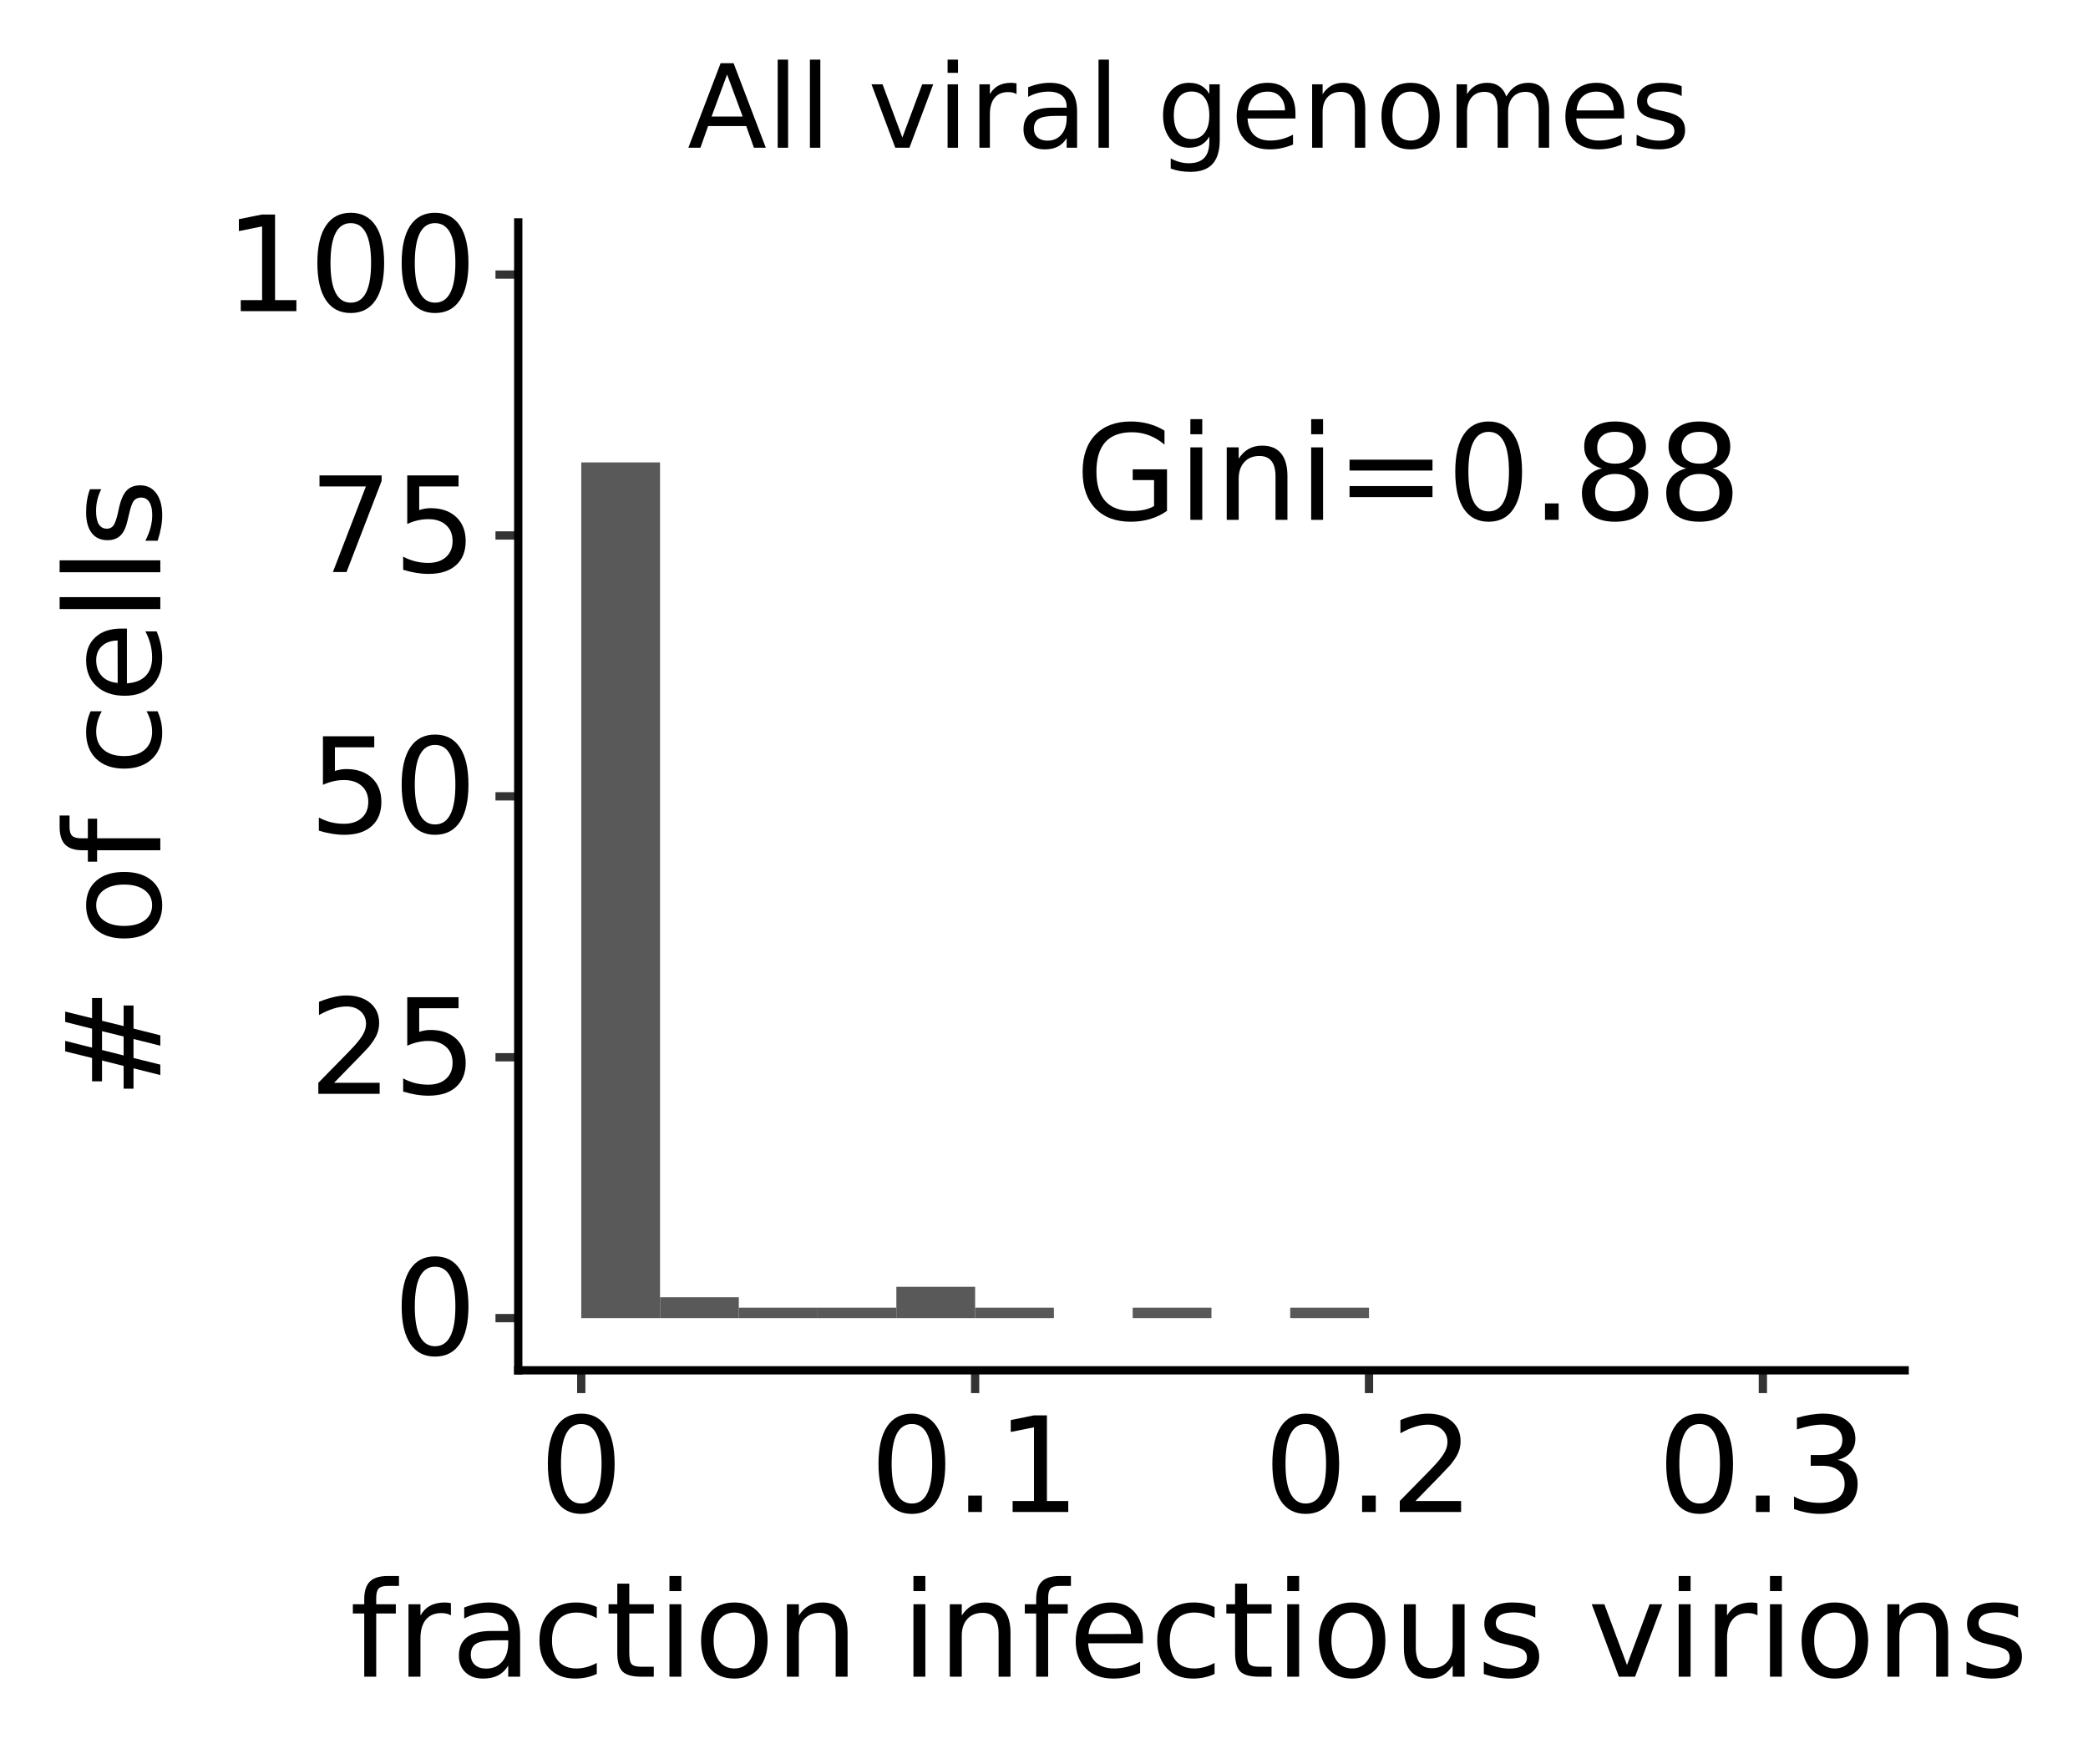
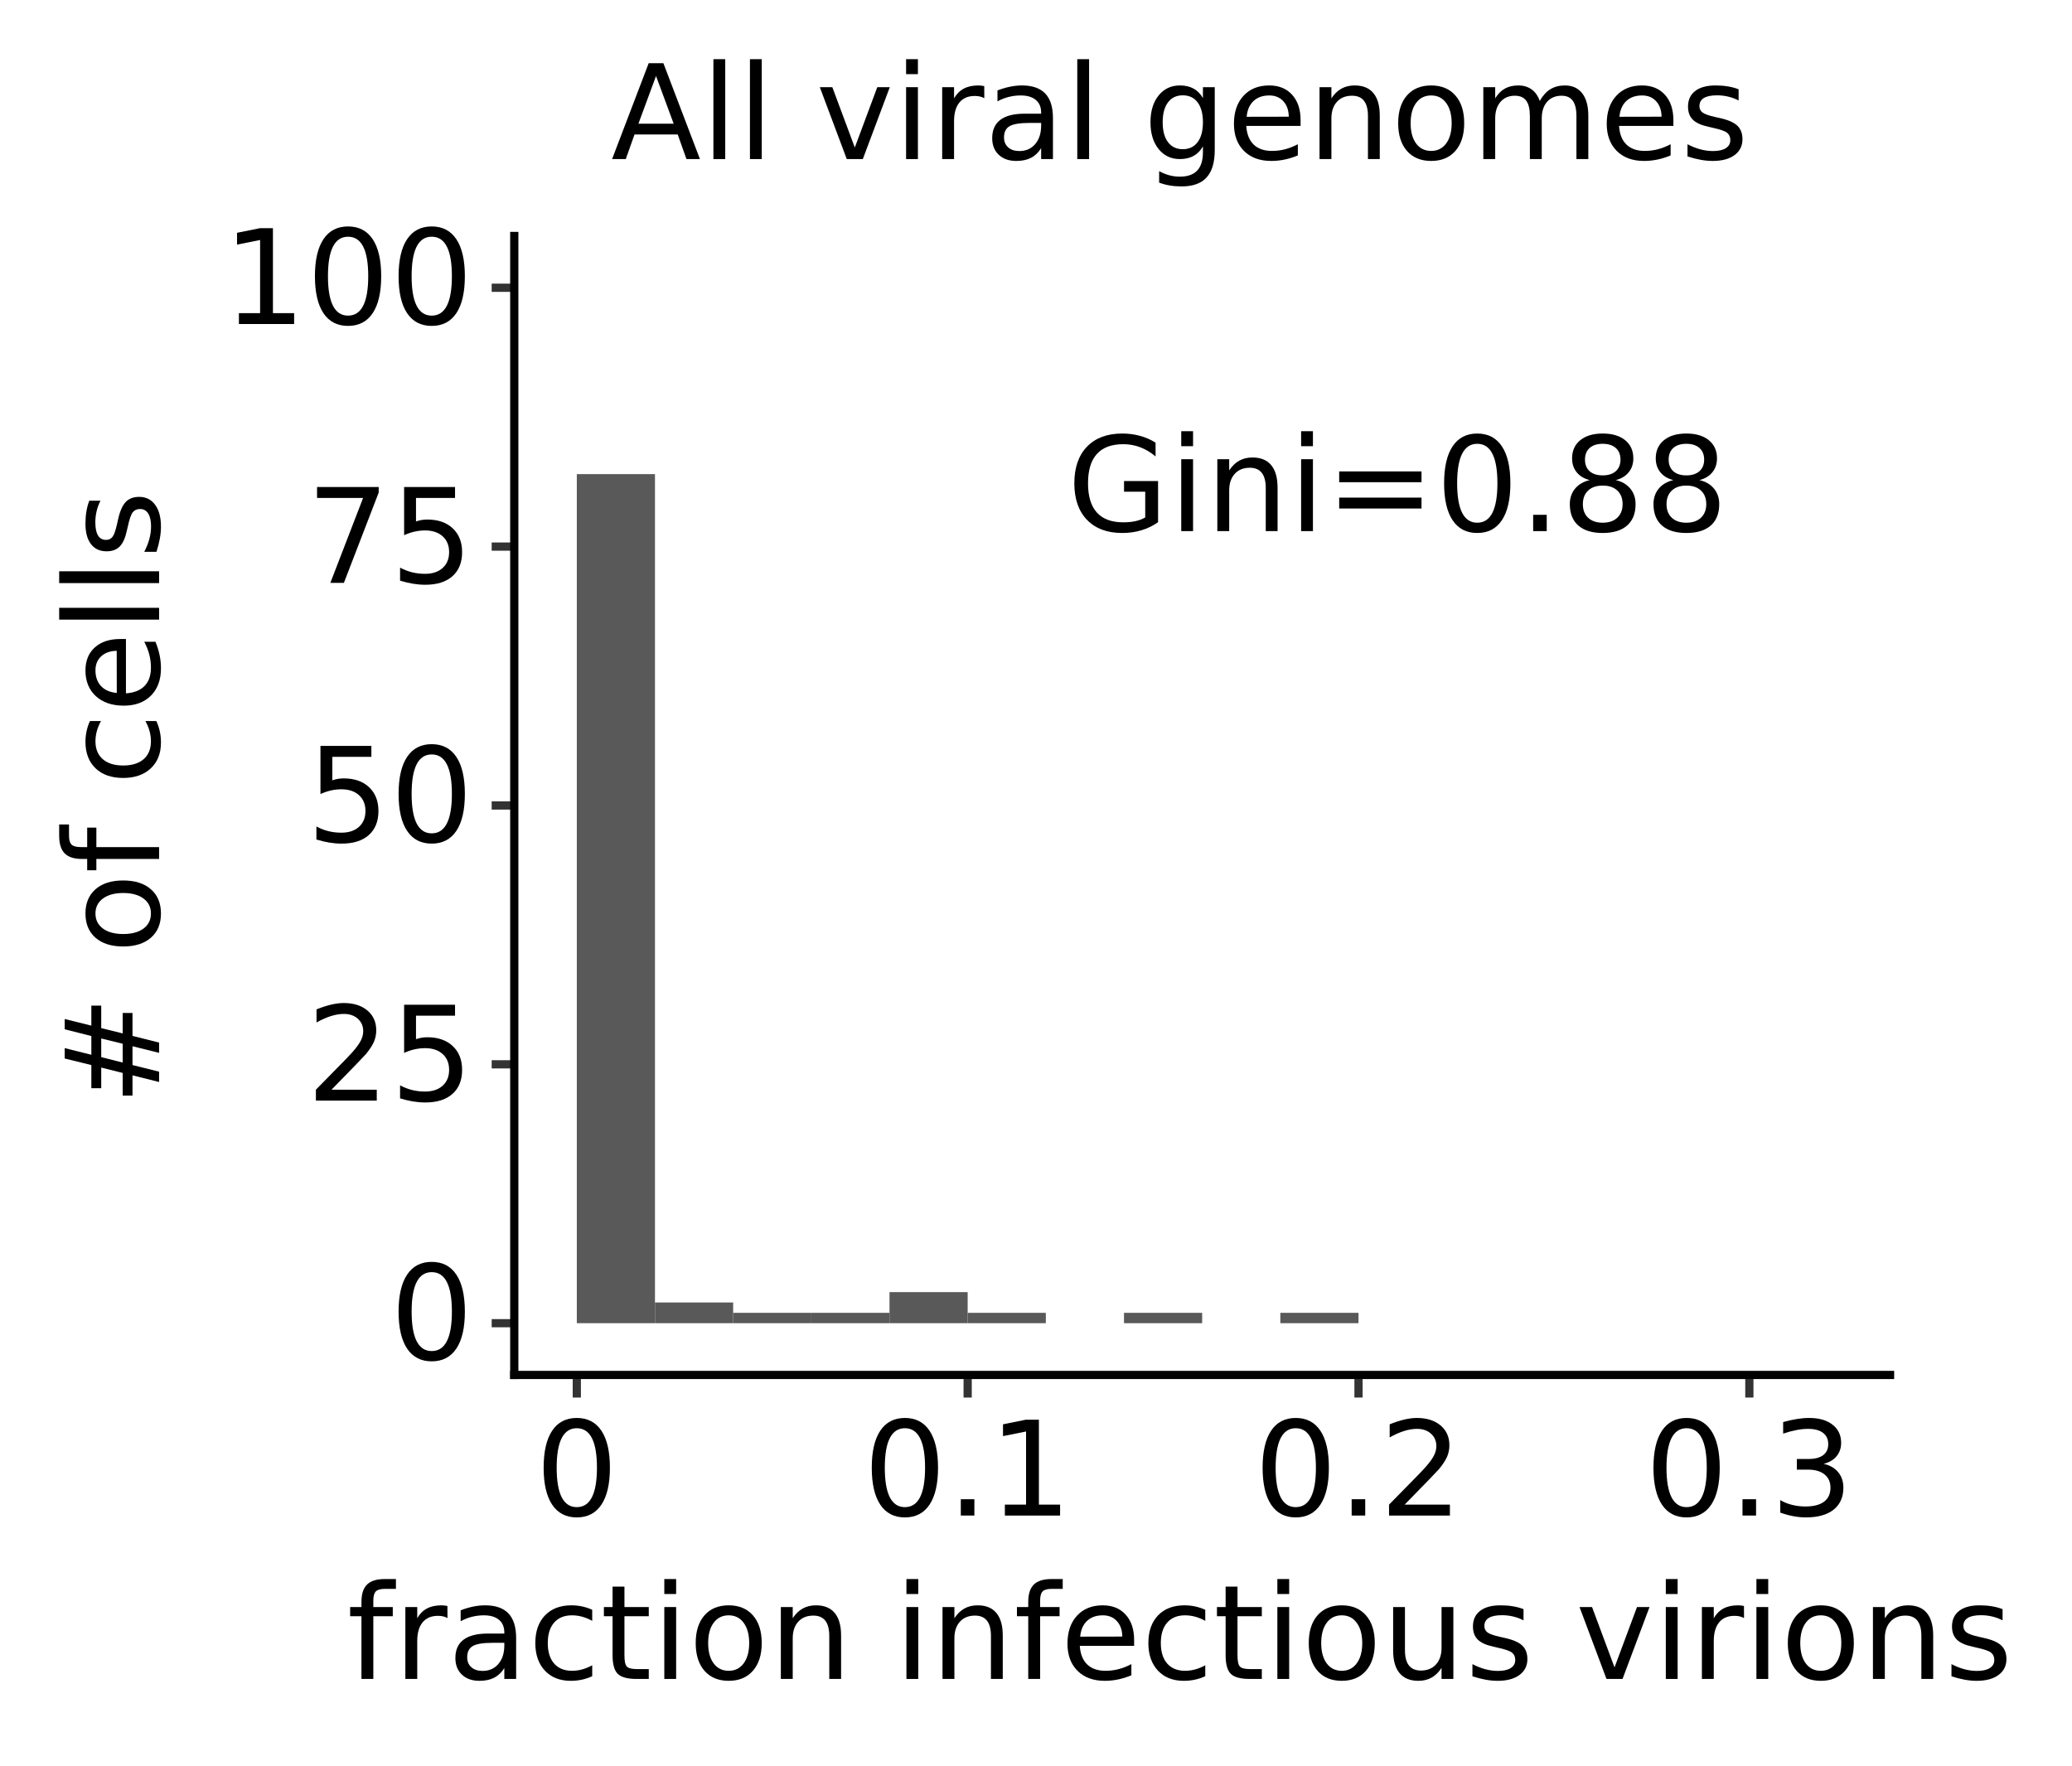
- <svg xmlns="http://www.w3.org/2000/svg" xmlns:xlink="http://www.w3.org/1999/xlink" width="252.113pt" height="212.971pt" viewBox="0 0 252.113 212.971" version="1.1">
+ <svg xmlns="http://www.w3.org/2000/svg" xmlns:xlink="http://www.w3.org/1999/xlink" width="252.113pt" height="214.836pt" viewBox="0 0 252.113 214.836" version="1.1">
  <defs>
    <style type="text/css">*{stroke-linejoin: round; stroke-linecap: butt}</style>
  </defs>
  <g id="figure_1">
    <g id="patch_1">
-       <path d="M 0 212.971  L 252.113 212.971  L 252.113 0  L 0 0  z " style="fill: #ffffff; stroke: #ffffff; stroke-linejoin: miter" />
+       <path d="M 0 214.836  L 252.113 214.836  L 252.113 0  L 0 0  z " style="fill: #ffffff; stroke: #ffffff; stroke-linejoin: miter" />
    </g>
    <g id="axes_1">
      <g id="patch_2">
-         <path d="M 62.575 165.451  L 229.975 165.451  L 229.975 26.851  L 62.575 26.851  z " style="fill: #ffffff" />
+         <path d="M 62.575 167.316  L 229.975 167.316  L 229.975 28.716  L 62.575 28.716  z " style="fill: #ffffff" />
      </g>
      <g id="matplotlib.axis_1">
        <g id="xtick_1">
          <g id="line2d_1">
-             <path d="M 70.184 165.451  " style="fill: none; stroke: #000000; stroke-width: 1.5" />
-             <defs>
-               <path id="mc305ac9963" d="M 0 0  L 0 2.75  " style="stroke: #333333" />
-             </defs>
-             <g>
-               <use xlink:href="#mc305ac9963" x="70.184" y="165.451" style="stroke: #333333" />
+             <path d="M 70.184 167.316  " style="fill: none; stroke: #000000; stroke-width: 1.5" />
+             <defs>
+               <path id="m024b1ca25f" d="M 0 0  L 0 2.75  " style="stroke: #333333" />
+             </defs>
+             <g>
+               <use xlink:href="#m024b1ca25f" x="70.184" y="167.316" style="stroke: #333333" />
            </g>
          </g>
          <g id="text_1">
-             <g transform="translate(65.09409 182.5587)scale(0.16 -0.16)">
+             <g transform="translate(65.09409 184.4231)scale(0.16 -0.16)">
              <defs>
                <path id="DejaVuSans-30" d="M 2034 4250  Q 1547 4250 1301 3770  Q 1056 3291 1056 2328  Q 1056 1369 1301 889  Q 1547 409 2034 409  Q 2525 409 2770 889  Q 3016 1369 3016 2328  Q 3016 3291 2770 3770  Q 2525 4250 2034 4250  z M 2034 4750  Q 2819 4750 3233 4129  Q 3647 3509 3647 2328  Q 3647 1150 3233 529  Q 2819 -91 2034 -91  Q 1250 -91 836 529  Q 422 1150 422 2328  Q 422 3509 836 4129  Q 1250 4750 2034 4750  z " transform="scale(0.015625)" />
              </defs>
              <use xlink:href="#DejaVuSans-30" />
            </g>
          </g>
        </g>
        <g id="xtick_2">
          <g id="line2d_2">
-             <path d="M 117.741 165.451  " style="fill: none; stroke: #000000; stroke-width: 1.5" />
-             <g>
-               <use xlink:href="#mc305ac9963" x="117.741" y="165.451" style="stroke: #333333" />
+             <path d="M 117.741 167.316  " style="fill: none; stroke: #000000; stroke-width: 1.5" />
+             <g>
+               <use xlink:href="#m024b1ca25f" x="117.741" y="167.316" style="stroke: #333333" />
            </g>
          </g>
          <g id="text_2">
-             <g transform="translate(105.0184 182.5587)scale(0.16 -0.16)">
+             <g transform="translate(105.0184 184.4231)scale(0.16 -0.16)">
              <defs>
                <path id="DejaVuSans-2e" d="M 684 794  L 1344 794  L 1344 0  L 684 0  L 684 794  z " transform="scale(0.015625)" />
                <path id="DejaVuSans-31" d="M 794 531  L 1825 531  L 1825 4091  L 703 3866  L 703 4441  L 1819 4666  L 2450 4666  L 2450 531  L 3481 531  L 3481 0  L 794 0  L 794 531  z " transform="scale(0.015625)" />
              </defs>
              <use xlink:href="#DejaVuSans-30" />
              <use xlink:href="#DejaVuSans-2e" x="63.623" />
              <use xlink:href="#DejaVuSans-31" x="95.41" />
            </g>
          </g>
        </g>
        <g id="xtick_3">
          <g id="line2d_3">
-             <path d="M 165.298 165.451  " style="fill: none; stroke: #000000; stroke-width: 1.5" />
-             <g>
-               <use xlink:href="#mc305ac9963" x="165.298" y="165.451" style="stroke: #333333" />
+             <path d="M 165.298 167.316  " style="fill: none; stroke: #000000; stroke-width: 1.5" />
+             <g>
+               <use xlink:href="#m024b1ca25f" x="165.298" y="167.316" style="stroke: #333333" />
            </g>
          </g>
          <g id="text_3">
-             <g transform="translate(152.5752 182.5587)scale(0.16 -0.16)">
+             <g transform="translate(152.5752 184.4231)scale(0.16 -0.16)">
              <defs>
                <path id="DejaVuSans-32" d="M 1228 531  L 3431 531  L 3431 0  L 469 0  L 469 531  Q 828 903 1448 1529  Q 2069 2156 2228 2338  Q 2531 2678 2651 2914  Q 2772 3150 2772 3378  Q 2772 3750 2511 3984  Q 2250 4219 1831 4219  Q 1534 4219 1204 4116  Q 875 4013 500 3803  L 500 4441  Q 881 4594 1212 4672  Q 1544 4750 1819 4750  Q 2544 4750 2975 4387  Q 3406 4025 3406 3419  Q 3406 3131 3298 2873  Q 3191 2616 2906 2266  Q 2828 2175 2409 1742  Q 1991 1309 1228 531  z " transform="scale(0.015625)" />
              </defs>
              <use xlink:href="#DejaVuSans-30" />
              <use xlink:href="#DejaVuSans-2e" x="63.623" />
              <use xlink:href="#DejaVuSans-32" x="95.41" />
            </g>
          </g>
        </g>
        <g id="xtick_4">
          <g id="line2d_4">
-             <path d="M 212.855 165.451  " style="fill: none; stroke: #000000; stroke-width: 1.5" />
-             <g>
-               <use xlink:href="#mc305ac9963" x="212.855" y="165.451" style="stroke: #333333" />
+             <path d="M 212.855 167.316  " style="fill: none; stroke: #000000; stroke-width: 1.5" />
+             <g>
+               <use xlink:href="#m024b1ca25f" x="212.855" y="167.316" style="stroke: #333333" />
            </g>
          </g>
          <g id="text_4">
-             <g transform="translate(200.132 182.5587)scale(0.16 -0.16)">
+             <g transform="translate(200.132 184.4231)scale(0.16 -0.16)">
              <defs>
                <path id="DejaVuSans-33" d="M 2597 2516  Q 3050 2419 3304 2112  Q 3559 1806 3559 1356  Q 3559 666 3084 287  Q 2609 -91 1734 -91  Q 1441 -91 1130 -33  Q 819 25 488 141  L 488 750  Q 750 597 1062 519  Q 1375 441 1716 441  Q 2309 441 2620 675  Q 2931 909 2931 1356  Q 2931 1769 2642 2001  Q 2353 2234 1838 2234  L 1294 2234  L 1294 2753  L 1863 2753  Q 2328 2753 2575 2939  Q 2822 3125 2822 3475  Q 2822 3834 2567 4026  Q 2313 4219 1838 4219  Q 1578 4219 1281 4162  Q 984 4106 628 3988  L 628 4550  Q 988 4650 1302 4700  Q 1616 4750 1894 4750  Q 2613 4750 3031 4423  Q 3450 4097 3450 3541  Q 3450 3153 3228 2886  Q 3006 2619 2597 2516  z " transform="scale(0.015625)" />
              </defs>
              <use xlink:href="#DejaVuSans-30" />
              <use xlink:href="#DejaVuSans-2e" x="63.623" />
              <use xlink:href="#DejaVuSans-33" x="95.41" />
            </g>
          </g>
        </g>
        <g id="xtick_5" />
        <g id="xtick_6" />
        <g id="xtick_7" />
        <g id="text_5">
-           <g transform="translate(42.2375 202.4437)scale(0.16 -0.16)">
+           <g transform="translate(42.2375 204.3081)scale(0.16 -0.16)">
            <defs>
              <path id="DejaVuSans-66" d="M 2375 4863  L 2375 4384  L 1825 4384  Q 1516 4384 1395 4259  Q 1275 4134 1275 3809  L 1275 3500  L 2222 3500  L 2222 3053  L 1275 3053  L 1275 0  L 697 0  L 697 3053  L 147 3053  L 147 3500  L 697 3500  L 697 3744  Q 697 4328 969 4595  Q 1241 4863 1831 4863  L 2375 4863  z " transform="scale(0.015625)" />
              <path id="DejaVuSans-72" d="M 2631 2963  Q 2534 3019 2420 3045  Q 2306 3072 2169 3072  Q 1681 3072 1420 2755  Q 1159 2438 1159 1844  L 1159 0  L 581 0  L 581 3500  L 1159 3500  L 1159 2956  Q 1341 3275 1631 3429  Q 1922 3584 2338 3584  Q 2397 3584 2469 3576  Q 2541 3569 2628 3553  L 2631 2963  z " transform="scale(0.015625)" />
              <path id="DejaVuSans-61" d="M 2194 1759  Q 1497 1759 1228 1600  Q 959 1441 959 1056  Q 959 750 1161 570  Q 1363 391 1709 391  Q 2188 391 2477 730  Q 2766 1069 2766 1631  L 2766 1759  L 2194 1759  z M 3341 1997  L 3341 0  L 2766 0  L 2766 531  Q 2569 213 2275 61  Q 1981 -91 1556 -91  Q 1019 -91 701 211  Q 384 513 384 1019  Q 384 1609 779 1909  Q 1175 2209 1959 2209  L 2766 2209  L 2766 2266  Q 2766 2663 2505 2880  Q 2244 3097 1772 3097  Q 1472 3097 1187 3025  Q 903 2953 641 2809  L 641 3341  Q 956 3463 1253 3523  Q 1550 3584 1831 3584  Q 2591 3584 2966 3190  Q 3341 2797 3341 1997  z " transform="scale(0.015625)" />
              <path id="DejaVuSans-63" d="M 3122 3366  L 3122 2828  Q 2878 2963 2633 3030  Q 2388 3097 2138 3097  Q 1578 3097 1268 2742  Q 959 2388 959 1747  Q 959 1106 1268 751  Q 1578 397 2138 397  Q 2388 397 2633 464  Q 2878 531 3122 666  L 3122 134  Q 2881 22 2623 -34  Q 2366 -91 2075 -91  Q 1284 -91 818 406  Q 353 903 353 1747  Q 353 2603 823 3093  Q 1294 3584 2113 3584  Q 2378 3584 2631 3529  Q 2884 3475 3122 3366  z " transform="scale(0.015625)" />
              <path id="DejaVuSans-74" d="M 1172 4494  L 1172 3500  L 2356 3500  L 2356 3053  L 1172 3053  L 1172 1153  Q 1172 725 1289 603  Q 1406 481 1766 481  L 2356 481  L 2356 0  L 1766 0  Q 1100 0 847 248  Q 594 497 594 1153  L 594 3053  L 172 3053  L 172 3500  L 594 3500  L 594 4494  L 1172 4494  z " transform="scale(0.015625)" />
              <path id="DejaVuSans-69" d="M 603 3500  L 1178 3500  L 1178 0  L 603 0  L 603 3500  z M 603 4863  L 1178 4863  L 1178 4134  L 603 4134  L 603 4863  z " transform="scale(0.015625)" />
              <path id="DejaVuSans-6f" d="M 1959 3097  Q 1497 3097 1228 2736  Q 959 2375 959 1747  Q 959 1119 1226 758  Q 1494 397 1959 397  Q 2419 397 2687 759  Q 2956 1122 2956 1747  Q 2956 2369 2687 2733  Q 2419 3097 1959 3097  z M 1959 3584  Q 2709 3584 3137 3096  Q 3566 2609 3566 1747  Q 3566 888 3137 398  Q 2709 -91 1959 -91  Q 1206 -91 779 398  Q 353 888 353 1747  Q 353 2609 779 3096  Q 1206 3584 1959 3584  z " transform="scale(0.015625)" />
              <path id="DejaVuSans-6e" d="M 3513 2113  L 3513 0  L 2938 0  L 2938 2094  Q 2938 2591 2744 2837  Q 2550 3084 2163 3084  Q 1697 3084 1428 2787  Q 1159 2491 1159 1978  L 1159 0  L 581 0  L 581 3500  L 1159 3500  L 1159 2956  Q 1366 3272 1645 3428  Q 1925 3584 2291 3584  Q 2894 3584 3203 3211  Q 3513 2838 3513 2113  z " transform="scale(0.015625)" />
              <path id="DejaVuSans-20" transform="scale(0.015625)" />
              <path id="DejaVuSans-65" d="M 3597 1894  L 3597 1613  L 953 1613  Q 991 1019 1311 708  Q 1631 397 2203 397  Q 2534 397 2845 478  Q 3156 559 3463 722  L 3463 178  Q 3153 47 2828 -22  Q 2503 -91 2169 -91  Q 1331 -91 842 396  Q 353 884 353 1716  Q 353 2575 817 3079  Q 1281 3584 2069 3584  Q 2775 3584 3186 3129  Q 3597 2675 3597 1894  z M 3022 2063  Q 3016 2534 2758 2815  Q 2500 3097 2075 3097  Q 1594 3097 1305 2825  Q 1016 2553 972 2059  L 3022 2063  z " transform="scale(0.015625)" />
              <path id="DejaVuSans-75" d="M 544 1381  L 544 3500  L 1119 3500  L 1119 1403  Q 1119 906 1312 657  Q 1506 409 1894 409  Q 2359 409 2629 706  Q 2900 1003 2900 1516  L 2900 3500  L 3475 3500  L 3475 0  L 2900 0  L 2900 538  Q 2691 219 2414 64  Q 2138 -91 1772 -91  Q 1169 -91 856 284  Q 544 659 544 1381  z M 1991 3584  L 1991 3584  z " transform="scale(0.015625)" />
              <path id="DejaVuSans-73" d="M 2834 3397  L 2834 2853  Q 2591 2978 2328 3040  Q 2066 3103 1784 3103  Q 1356 3103 1142 2972  Q 928 2841 928 2578  Q 928 2378 1081 2264  Q 1234 2150 1697 2047  L 1894 2003  Q 2506 1872 2764 1633  Q 3022 1394 3022 966  Q 3022 478 2636 193  Q 2250 -91 1575 -91  Q 1294 -91 989 -36  Q 684 19 347 128  L 347 722  Q 666 556 975 473  Q 1284 391 1588 391  Q 1994 391 2212 530  Q 2431 669 2431 922  Q 2431 1156 2273 1281  Q 2116 1406 1581 1522  L 1381 1569  Q 847 1681 609 1914  Q 372 2147 372 2553  Q 372 3047 722 3315  Q 1072 3584 1716 3584  Q 2034 3584 2315 3537  Q 2597 3491 2834 3397  z " transform="scale(0.015625)" />
              <path id="DejaVuSans-76" d="M 191 3500  L 800 3500  L 1894 563  L 2988 3500  L 3597 3500  L 2284 0  L 1503 0  L 191 3500  z " transform="scale(0.015625)" />
            </defs>
            <use xlink:href="#DejaVuSans-66" />
            <use xlink:href="#DejaVuSans-72" x="35.205" />
            <use xlink:href="#DejaVuSans-61" x="76.318" />
            <use xlink:href="#DejaVuSans-63" x="137.598" />
            <use xlink:href="#DejaVuSans-74" x="192.578" />
            <use xlink:href="#DejaVuSans-69" x="231.787" />
            <use xlink:href="#DejaVuSans-6f" x="259.57" />
            <use xlink:href="#DejaVuSans-6e" x="320.752" />
            <use xlink:href="#DejaVuSans-20" x="384.131" />
            <use xlink:href="#DejaVuSans-69" x="415.918" />
            <use xlink:href="#DejaVuSans-6e" x="443.701" />
            <use xlink:href="#DejaVuSans-66" x="507.08" />
            <use xlink:href="#DejaVuSans-65" x="542.285" />
            <use xlink:href="#DejaVuSans-63" x="603.809" />
            <use xlink:href="#DejaVuSans-74" x="658.789" />
            <use xlink:href="#DejaVuSans-69" x="697.998" />
            <use xlink:href="#DejaVuSans-6f" x="725.781" />
            <use xlink:href="#DejaVuSans-75" x="786.963" />
            <use xlink:href="#DejaVuSans-73" x="850.342" />
            <use xlink:href="#DejaVuSans-20" x="902.441" />
            <use xlink:href="#DejaVuSans-76" x="934.229" />
            <use xlink:href="#DejaVuSans-69" x="993.408" />
            <use xlink:href="#DejaVuSans-72" x="1021.191" />
            <use xlink:href="#DejaVuSans-69" x="1062.305" />
            <use xlink:href="#DejaVuSans-6f" x="1090.088" />
            <use xlink:href="#DejaVuSans-6e" x="1151.27" />
            <use xlink:href="#DejaVuSans-73" x="1214.648" />
          </g>
        </g>
      </g>
      <g id="matplotlib.axis_2">
        <g id="ytick_1">
          <g id="line2d_5">
-             <path d="M 62.575 159.151  " style="fill: none; stroke: #000000; stroke-width: 1.5" />
-             <defs>
-               <path id="mf8ae3f7903" d="M 0 0  L -2.75 0  " style="stroke: #333333" />
-             </defs>
-             <g>
-               <use xlink:href="#mf8ae3f7903" x="62.575" y="159.151" style="stroke: #333333" />
+             <path d="M 62.575 161.016  " style="fill: none; stroke: #000000; stroke-width: 1.5" />
+             <defs>
+               <path id="m9f38c4c92f" d="M 0 0  L -2.75 0  " style="stroke: #333333" />
+             </defs>
+             <g>
+               <use xlink:href="#m9f38c4c92f" x="62.575" y="161.016" style="stroke: #333333" />
            </g>
          </g>
          <g id="text_6">
-             <g transform="translate(47.445 163.5662)scale(0.16 -0.16)">
+             <g transform="translate(47.445 165.4306)scale(0.16 -0.16)">
              <use xlink:href="#DejaVuSans-30" />
            </g>
          </g>
        </g>
        <g id="ytick_2">
          <g id="line2d_6">
-             <path d="M 62.575 127.651  " style="fill: none; stroke: #000000; stroke-width: 1.5" />
-             <g>
-               <use xlink:href="#mf8ae3f7903" x="62.575" y="127.651" style="stroke: #333333" />
+             <path d="M 62.575 129.516  " style="fill: none; stroke: #000000; stroke-width: 1.5" />
+             <g>
+               <use xlink:href="#m9f38c4c92f" x="62.575" y="129.516" style="stroke: #333333" />
            </g>
          </g>
          <g id="text_7">
-             <g transform="translate(37.265 132.0662)scale(0.16 -0.16)">
+             <g transform="translate(37.265 133.9306)scale(0.16 -0.16)">
              <defs>
                <path id="DejaVuSans-35" d="M 691 4666  L 3169 4666  L 3169 4134  L 1269 4134  L 1269 2991  Q 1406 3038 1543 3061  Q 1681 3084 1819 3084  Q 2600 3084 3056 2656  Q 3513 2228 3513 1497  Q 3513 744 3044 326  Q 2575 -91 1722 -91  Q 1428 -91 1123 -41  Q 819 9 494 109  L 494 744  Q 775 591 1075 516  Q 1375 441 1709 441  Q 2250 441 2565 725  Q 2881 1009 2881 1497  Q 2881 1984 2565 2268  Q 2250 2553 1709 2553  Q 1456 2553 1204 2497  Q 953 2441 691 2322  L 691 4666  z " transform="scale(0.015625)" />
              </defs>
              <use xlink:href="#DejaVuSans-32" />
              <use xlink:href="#DejaVuSans-35" x="63.623" />
            </g>
          </g>
        </g>
        <g id="ytick_3">
          <g id="line2d_7">
-             <path d="M 62.575 96.151  " style="fill: none; stroke: #000000; stroke-width: 1.5" />
-             <g>
-               <use xlink:href="#mf8ae3f7903" x="62.575" y="96.151" style="stroke: #333333" />
+             <path d="M 62.575 98.016  " style="fill: none; stroke: #000000; stroke-width: 1.5" />
+             <g>
+               <use xlink:href="#m9f38c4c92f" x="62.575" y="98.016" style="stroke: #333333" />
            </g>
          </g>
          <g id="text_8">
-             <g transform="translate(37.265 100.5662)scale(0.16 -0.16)">
+             <g transform="translate(37.265 102.4306)scale(0.16 -0.16)">
              <use xlink:href="#DejaVuSans-35" />
              <use xlink:href="#DejaVuSans-30" x="63.623" />
            </g>
          </g>
        </g>
        <g id="ytick_4">
          <g id="line2d_8">
-             <path d="M 62.575 64.651  " style="fill: none; stroke: #000000; stroke-width: 1.5" />
-             <g>
-               <use xlink:href="#mf8ae3f7903" x="62.575" y="64.651" style="stroke: #333333" />
+             <path d="M 62.575 66.516  " style="fill: none; stroke: #000000; stroke-width: 1.5" />
+             <g>
+               <use xlink:href="#m9f38c4c92f" x="62.575" y="66.516" style="stroke: #333333" />
            </g>
          </g>
          <g id="text_9">
-             <g transform="translate(37.265 69.06615)scale(0.16 -0.16)">
+             <g transform="translate(37.265 70.9306)scale(0.16 -0.16)">
              <defs>
                <path id="DejaVuSans-37" d="M 525 4666  L 3525 4666  L 3525 4397  L 1831 0  L 1172 0  L 2766 4134  L 525 4134  L 525 4666  z " transform="scale(0.015625)" />
              </defs>
              <use xlink:href="#DejaVuSans-37" />
              <use xlink:href="#DejaVuSans-35" x="63.623" />
            </g>
          </g>
        </g>
        <g id="ytick_5">
          <g id="line2d_9">
-             <path d="M 62.575 33.151  " style="fill: none; stroke: #000000; stroke-width: 1.5" />
-             <g>
-               <use xlink:href="#mf8ae3f7903" x="62.575" y="33.151" style="stroke: #333333" />
+             <path d="M 62.575 35.016  " style="fill: none; stroke: #000000; stroke-width: 1.5" />
+             <g>
+               <use xlink:href="#m9f38c4c92f" x="62.575" y="35.016" style="stroke: #333333" />
            </g>
          </g>
          <g id="text_10">
-             <g transform="translate(27.085 37.56615)scale(0.16 -0.16)">
+             <g transform="translate(27.085 39.4306)scale(0.16 -0.16)">
              <use xlink:href="#DejaVuSans-31" />
              <use xlink:href="#DejaVuSans-30" x="63.623" />
              <use xlink:href="#DejaVuSans-30" x="127.246" />
            </g>
          </g>
        </g>
        <g id="ytick_6" />
        <g id="ytick_7" />
        <g id="ytick_8" />
        <g id="ytick_9" />
        <g id="text_11">
-           <g transform="translate(19.3575 132.6849)rotate(-90)scale(0.16 -0.16)">
+           <g transform="translate(19.3575 134.5494)rotate(-90)scale(0.16 -0.16)">
            <defs>
              <path id="DejaVuSans-23" d="M 3272 2816  L 2363 2816  L 2100 1772  L 3016 1772  L 3272 2816  z M 2803 4594  L 2478 3297  L 3391 3297  L 3719 4594  L 4219 4594  L 3897 3297  L 4872 3297  L 4872 2816  L 3775 2816  L 3519 1772  L 4513 1772  L 4513 1294  L 3397 1294  L 3072 0  L 2572 0  L 2894 1294  L 1978 1294  L 1656 0  L 1153 0  L 1478 1294  L 494 1294  L 494 1772  L 1594 1772  L 1856 2816  L 850 2816  L 850 3297  L 1978 3297  L 2297 4594  L 2803 4594  z " transform="scale(0.015625)" />
              <path id="DejaVuSans-6c" d="M 603 4863  L 1178 4863  L 1178 0  L 603 0  L 603 4863  z " transform="scale(0.015625)" />
            </defs>
            <use xlink:href="#DejaVuSans-23" />
            <use xlink:href="#DejaVuSans-20" x="83.789" />
            <use xlink:href="#DejaVuSans-6f" x="115.576" />
            <use xlink:href="#DejaVuSans-66" x="176.758" />
            <use xlink:href="#DejaVuSans-20" x="211.963" />
            <use xlink:href="#DejaVuSans-63" x="243.75" />
            <use xlink:href="#DejaVuSans-65" x="298.73" />
            <use xlink:href="#DejaVuSans-6c" x="360.254" />
            <use xlink:href="#DejaVuSans-6c" x="388.037" />
            <use xlink:href="#DejaVuSans-73" x="415.82" />
          </g>
        </g>
      </g>
      <g id="PolyCollection_1">
-         <path d="M 70.184 159.151  L 70.184 55.831  L 79.695 55.831  L 79.695 159.151  z " clip-path="url(#pc0d32b5cbb)" style="fill: #595959" />
-         <path d="M 79.695 159.151  L 79.695 156.631  L 89.207 156.631  L 89.207 159.151  z " clip-path="url(#pc0d32b5cbb)" style="fill: #595959" />
-         <path d="M 89.207 159.151  L 89.207 157.891  L 98.718 157.891  L 98.718 159.151  z " clip-path="url(#pc0d32b5cbb)" style="fill: #595959" />
-         <path d="M 98.718 159.151  L 98.718 157.891  L 108.23 157.891  L 108.23 159.151  z " clip-path="url(#pc0d32b5cbb)" style="fill: #595959" />
-         <path d="M 108.23 159.151  L 108.23 155.371  L 117.741 155.371  L 117.741 159.151  z " clip-path="url(#pc0d32b5cbb)" style="fill: #595959" />
-         <path d="M 117.741 159.151  L 117.741 157.891  L 127.252 157.891  L 127.252 159.151  z " clip-path="url(#pc0d32b5cbb)" style="fill: #595959" />
-         <path d="M 127.252 159.151  L 127.252 159.151  L 136.764 159.151  L 136.764 159.151  z " clip-path="url(#pc0d32b5cbb)" style="fill: #595959" />
-         <path d="M 136.764 159.151  L 136.764 157.891  L 146.275 157.891  L 146.275 159.151  z " clip-path="url(#pc0d32b5cbb)" style="fill: #595959" />
-         <path d="M 146.275 159.151  L 146.275 159.151  L 155.786 159.151  L 155.786 159.151  z " clip-path="url(#pc0d32b5cbb)" style="fill: #595959" />
-         <path d="M 155.786 159.151  L 155.786 157.891  L 165.298 157.891  L 165.298 159.151  z " clip-path="url(#pc0d32b5cbb)" style="fill: #595959" />
-         <path d="M 165.298 159.151  L 165.298 159.151  L 174.809 159.151  L 174.809 159.151  z " clip-path="url(#pc0d32b5cbb)" style="fill: #595959" />
-         <path d="M 174.809 159.151  L 174.809 159.151  L 184.32 159.151  L 184.32 159.151  z " clip-path="url(#pc0d32b5cbb)" style="fill: #595959" />
-         <path d="M 184.32 159.151  L 184.32 159.151  L 193.832 159.151  L 193.832 159.151  z " clip-path="url(#pc0d32b5cbb)" style="fill: #595959" />
-         <path d="M 193.832 159.151  L 193.832 159.151  L 203.343 159.151  L 203.343 159.151  z " clip-path="url(#pc0d32b5cbb)" style="fill: #595959" />
-         <path d="M 203.343 159.151  L 203.343 159.151  L 212.855 159.151  L 212.855 159.151  z " clip-path="url(#pc0d32b5cbb)" style="fill: #595959" />
-         <path d="M 212.855 159.151  L 212.855 159.151  L 222.366 159.151  L 222.366 159.151  z " clip-path="url(#pc0d32b5cbb)" style="fill: #595959" />
+         <path d="M 70.184 161.016  L 70.184 57.696  L 79.695 57.696  L 79.695 161.016  z " clip-path="url(#p165ff9fc39)" style="fill: #595959" />
+         <path d="M 79.695 161.016  L 79.695 158.496  L 89.207 158.496  L 89.207 161.016  z " clip-path="url(#p165ff9fc39)" style="fill: #595959" />
+         <path d="M 89.207 161.016  L 89.207 159.756  L 98.718 159.756  L 98.718 161.016  z " clip-path="url(#p165ff9fc39)" style="fill: #595959" />
+         <path d="M 98.718 161.016  L 98.718 159.756  L 108.23 159.756  L 108.23 161.016  z " clip-path="url(#p165ff9fc39)" style="fill: #595959" />
+         <path d="M 108.23 161.016  L 108.23 157.236  L 117.741 157.236  L 117.741 161.016  z " clip-path="url(#p165ff9fc39)" style="fill: #595959" />
+         <path d="M 117.741 161.016  L 117.741 159.756  L 127.252 159.756  L 127.252 161.016  z " clip-path="url(#p165ff9fc39)" style="fill: #595959" />
+         <path d="M 127.252 161.016  L 127.252 161.016  L 136.764 161.016  L 136.764 161.016  z " clip-path="url(#p165ff9fc39)" style="fill: #595959" />
+         <path d="M 136.764 161.016  L 136.764 159.756  L 146.275 159.756  L 146.275 161.016  z " clip-path="url(#p165ff9fc39)" style="fill: #595959" />
+         <path d="M 146.275 161.016  L 146.275 161.016  L 155.786 161.016  L 155.786 161.016  z " clip-path="url(#p165ff9fc39)" style="fill: #595959" />
+         <path d="M 155.786 161.016  L 155.786 159.756  L 165.298 159.756  L 165.298 161.016  z " clip-path="url(#p165ff9fc39)" style="fill: #595959" />
+         <path d="M 165.298 161.016  L 165.298 161.016  L 174.809 161.016  L 174.809 161.016  z " clip-path="url(#p165ff9fc39)" style="fill: #595959" />
+         <path d="M 174.809 161.016  L 174.809 161.016  L 184.32 161.016  L 184.32 161.016  z " clip-path="url(#p165ff9fc39)" style="fill: #595959" />
+         <path d="M 184.32 161.016  L 184.32 161.016  L 193.832 161.016  L 193.832 161.016  z " clip-path="url(#p165ff9fc39)" style="fill: #595959" />
+         <path d="M 193.832 161.016  L 193.832 161.016  L 203.343 161.016  L 203.343 161.016  z " clip-path="url(#p165ff9fc39)" style="fill: #595959" />
+         <path d="M 203.343 161.016  L 203.343 161.016  L 212.855 161.016  L 212.855 161.016  z " clip-path="url(#p165ff9fc39)" style="fill: #595959" />
+         <path d="M 212.855 161.016  L 212.855 161.016  L 222.366 161.016  L 222.366 161.016  z " clip-path="url(#p165ff9fc39)" style="fill: #595959" />
      </g>
      <g id="text_12">
-         <g clip-path="url(#pc0d32b5cbb)">
-           <g transform="translate(129.8234 62.76615)scale(0.16 -0.16)">
+         <g clip-path="url(#p165ff9fc39)">
+           <g transform="translate(129.8234 64.6306)scale(0.16 -0.16)">
            <defs>
              <path id="DejaVuSans-47" d="M 3809 666  L 3809 1919  L 2778 1919  L 2778 2438  L 4434 2438  L 4434 434  Q 4069 175 3628 42  Q 3188 -91 2688 -91  Q 1594 -91 976 548  Q 359 1188 359 2328  Q 359 3472 976 4111  Q 1594 4750 2688 4750  Q 3144 4750 3555 4637  Q 3966 4525 4313 4306  L 4313 3634  Q 3963 3931 3569 4081  Q 3175 4231 2741 4231  Q 1884 4231 1454 3753  Q 1025 3275 1025 2328  Q 1025 1384 1454 906  Q 1884 428 2741 428  Q 3075 428 3337 486  Q 3600 544 3809 666  z " transform="scale(0.015625)" />
              <path id="DejaVuSans-3d" d="M 678 2906  L 4684 2906  L 4684 2381  L 678 2381  L 678 2906  z M 678 1631  L 4684 1631  L 4684 1100  L 678 1100  L 678 1631  z " transform="scale(0.015625)" />
              <path id="DejaVuSans-38" d="M 2034 2216  Q 1584 2216 1326 1975  Q 1069 1734 1069 1313  Q 1069 891 1326 650  Q 1584 409 2034 409  Q 2484 409 2743 651  Q 3003 894 3003 1313  Q 3003 1734 2745 1975  Q 2488 2216 2034 2216  z M 1403 2484  Q 997 2584 770 2862  Q 544 3141 544 3541  Q 544 4100 942 4425  Q 1341 4750 2034 4750  Q 2731 4750 3128 4425  Q 3525 4100 3525 3541  Q 3525 3141 3298 2862  Q 3072 2584 2669 2484  Q 3125 2378 3379 2068  Q 3634 1759 3634 1313  Q 3634 634 3220 271  Q 2806 -91 2034 -91  Q 1263 -91 848 271  Q 434 634 434 1313  Q 434 1759 690 2068  Q 947 2378 1403 2484  z M 1172 3481  Q 1172 3119 1398 2916  Q 1625 2713 2034 2713  Q 2441 2713 2670 2916  Q 2900 3119 2900 3481  Q 2900 3844 2670 4047  Q 2441 4250 2034 4250  Q 1625 4250 1398 4047  Q 1172 3844 1172 3481  z " transform="scale(0.015625)" />
            </defs>
            <use xlink:href="#DejaVuSans-47" />
            <use xlink:href="#DejaVuSans-69" x="77.49" />
            <use xlink:href="#DejaVuSans-6e" x="105.273" />
            <use xlink:href="#DejaVuSans-69" x="168.652" />
            <use xlink:href="#DejaVuSans-3d" x="196.436" />
            <use xlink:href="#DejaVuSans-30" x="280.225" />
            <use xlink:href="#DejaVuSans-2e" x="343.848" />
            <use xlink:href="#DejaVuSans-38" x="375.635" />
            <use xlink:href="#DejaVuSans-38" x="439.258" />
          </g>
        </g>
      </g>
      <g id="patch_3">
-         <path d="M 62.575 165.451  L 62.575 26.851  " style="fill: none; stroke: #000000; stroke-linejoin: miter; stroke-linecap: square" />
+         <path d="M 62.575 167.316  L 62.575 28.716  " style="fill: none; stroke: #000000; stroke-linejoin: miter; stroke-linecap: square" />
      </g>
      <g id="patch_4">
-         <path d="M 62.575 165.451  L 229.975 165.451  " style="fill: none; stroke: #000000; stroke-linejoin: miter; stroke-linecap: square" />
+         <path d="M 62.575 167.316  L 229.975 167.316  " style="fill: none; stroke: #000000; stroke-linejoin: miter; stroke-linecap: square" />
      </g>
    </g>
    <g id="text_13">
-       <g transform="translate(83.00531 17.83781)scale(0.14 -0.14)">
+       <g transform="translate(74.3525 19.3575)scale(0.16 -0.16)">
        <defs>
          <path id="DejaVuSans-41" d="M 2188 4044  L 1331 1722  L 3047 1722  L 2188 4044  z M 1831 4666  L 2547 4666  L 4325 0  L 3669 0  L 3244 1197  L 1141 1197  L 716 0  L 50 0  L 1831 4666  z " transform="scale(0.015625)" />
          <path id="DejaVuSans-67" d="M 2906 1791  Q 2906 2416 2648 2759  Q 2391 3103 1925 3103  Q 1463 3103 1205 2759  Q 947 2416 947 1791  Q 947 1169 1205 825  Q 1463 481 1925 481  Q 2391 481 2648 825  Q 2906 1169 2906 1791  z M 3481 434  Q 3481 -459 3084 -895  Q 2688 -1331 1869 -1331  Q 1566 -1331 1297 -1286  Q 1028 -1241 775 -1147  L 775 -588  Q 1028 -725 1275 -790  Q 1522 -856 1778 -856  Q 2344 -856 2625 -561  Q 2906 -266 2906 331  L 2906 616  Q 2728 306 2450 153  Q 2172 0 1784 0  Q 1141 0 747 490  Q 353 981 353 1791  Q 353 2603 747 3093  Q 1141 3584 1784 3584  Q 2172 3584 2450 3431  Q 2728 3278 2906 2969  L 2906 3500  L 3481 3500  L 3481 434  z " transform="scale(0.015625)" />
          <path id="DejaVuSans-6d" d="M 3328 2828  Q 3544 3216 3844 3400  Q 4144 3584 4550 3584  Q 5097 3584 5394 3201  Q 5691 2819 5691 2113  L 5691 0  L 5113 0  L 5113 2094  Q 5113 2597 4934 2840  Q 4756 3084 4391 3084  Q 3944 3084 3684 2787  Q 3425 2491 3425 1978  L 3425 0  L 2847 0  L 2847 2094  Q 2847 2600 2669 2842  Q 2491 3084 2119 3084  Q 1678 3084 1418 2786  Q 1159 2488 1159 1978  L 1159 0  L 581 0  L 581 3500  L 1159 3500  L 1159 2956  Q 1356 3278 1631 3431  Q 1906 3584 2284 3584  Q 2666 3584 2933 3390  Q 3200 3197 3328 2828  z " transform="scale(0.015625)" />
        </defs>
        <use xlink:href="#DejaVuSans-41" />
        <use xlink:href="#DejaVuSans-6c" x="68.408" />
        <use xlink:href="#DejaVuSans-6c" x="96.191" />
        <use xlink:href="#DejaVuSans-20" x="123.975" />
        <use xlink:href="#DejaVuSans-76" x="155.762" />
        <use xlink:href="#DejaVuSans-69" x="214.941" />
        <use xlink:href="#DejaVuSans-72" x="242.725" />
        <use xlink:href="#DejaVuSans-61" x="283.838" />
        <use xlink:href="#DejaVuSans-6c" x="345.117" />
        <use xlink:href="#DejaVuSans-20" x="372.9" />
        <use xlink:href="#DejaVuSans-67" x="404.688" />
        <use xlink:href="#DejaVuSans-65" x="468.164" />
        <use xlink:href="#DejaVuSans-6e" x="529.688" />
        <use xlink:href="#DejaVuSans-6f" x="593.066" />
        <use xlink:href="#DejaVuSans-6d" x="654.248" />
        <use xlink:href="#DejaVuSans-65" x="751.66" />
        <use xlink:href="#DejaVuSans-73" x="813.184" />
      </g>
    </g>
  </g>
  <defs>
-     <clipPath id="pc0d32b5cbb">
-       <rect x="62.575" y="26.851" width="167.4" height="138.6" />
+     <clipPath id="p165ff9fc39">
+       <rect x="62.575" y="28.716" width="167.4" height="138.6" />
    </clipPath>
  </defs>
</svg>
